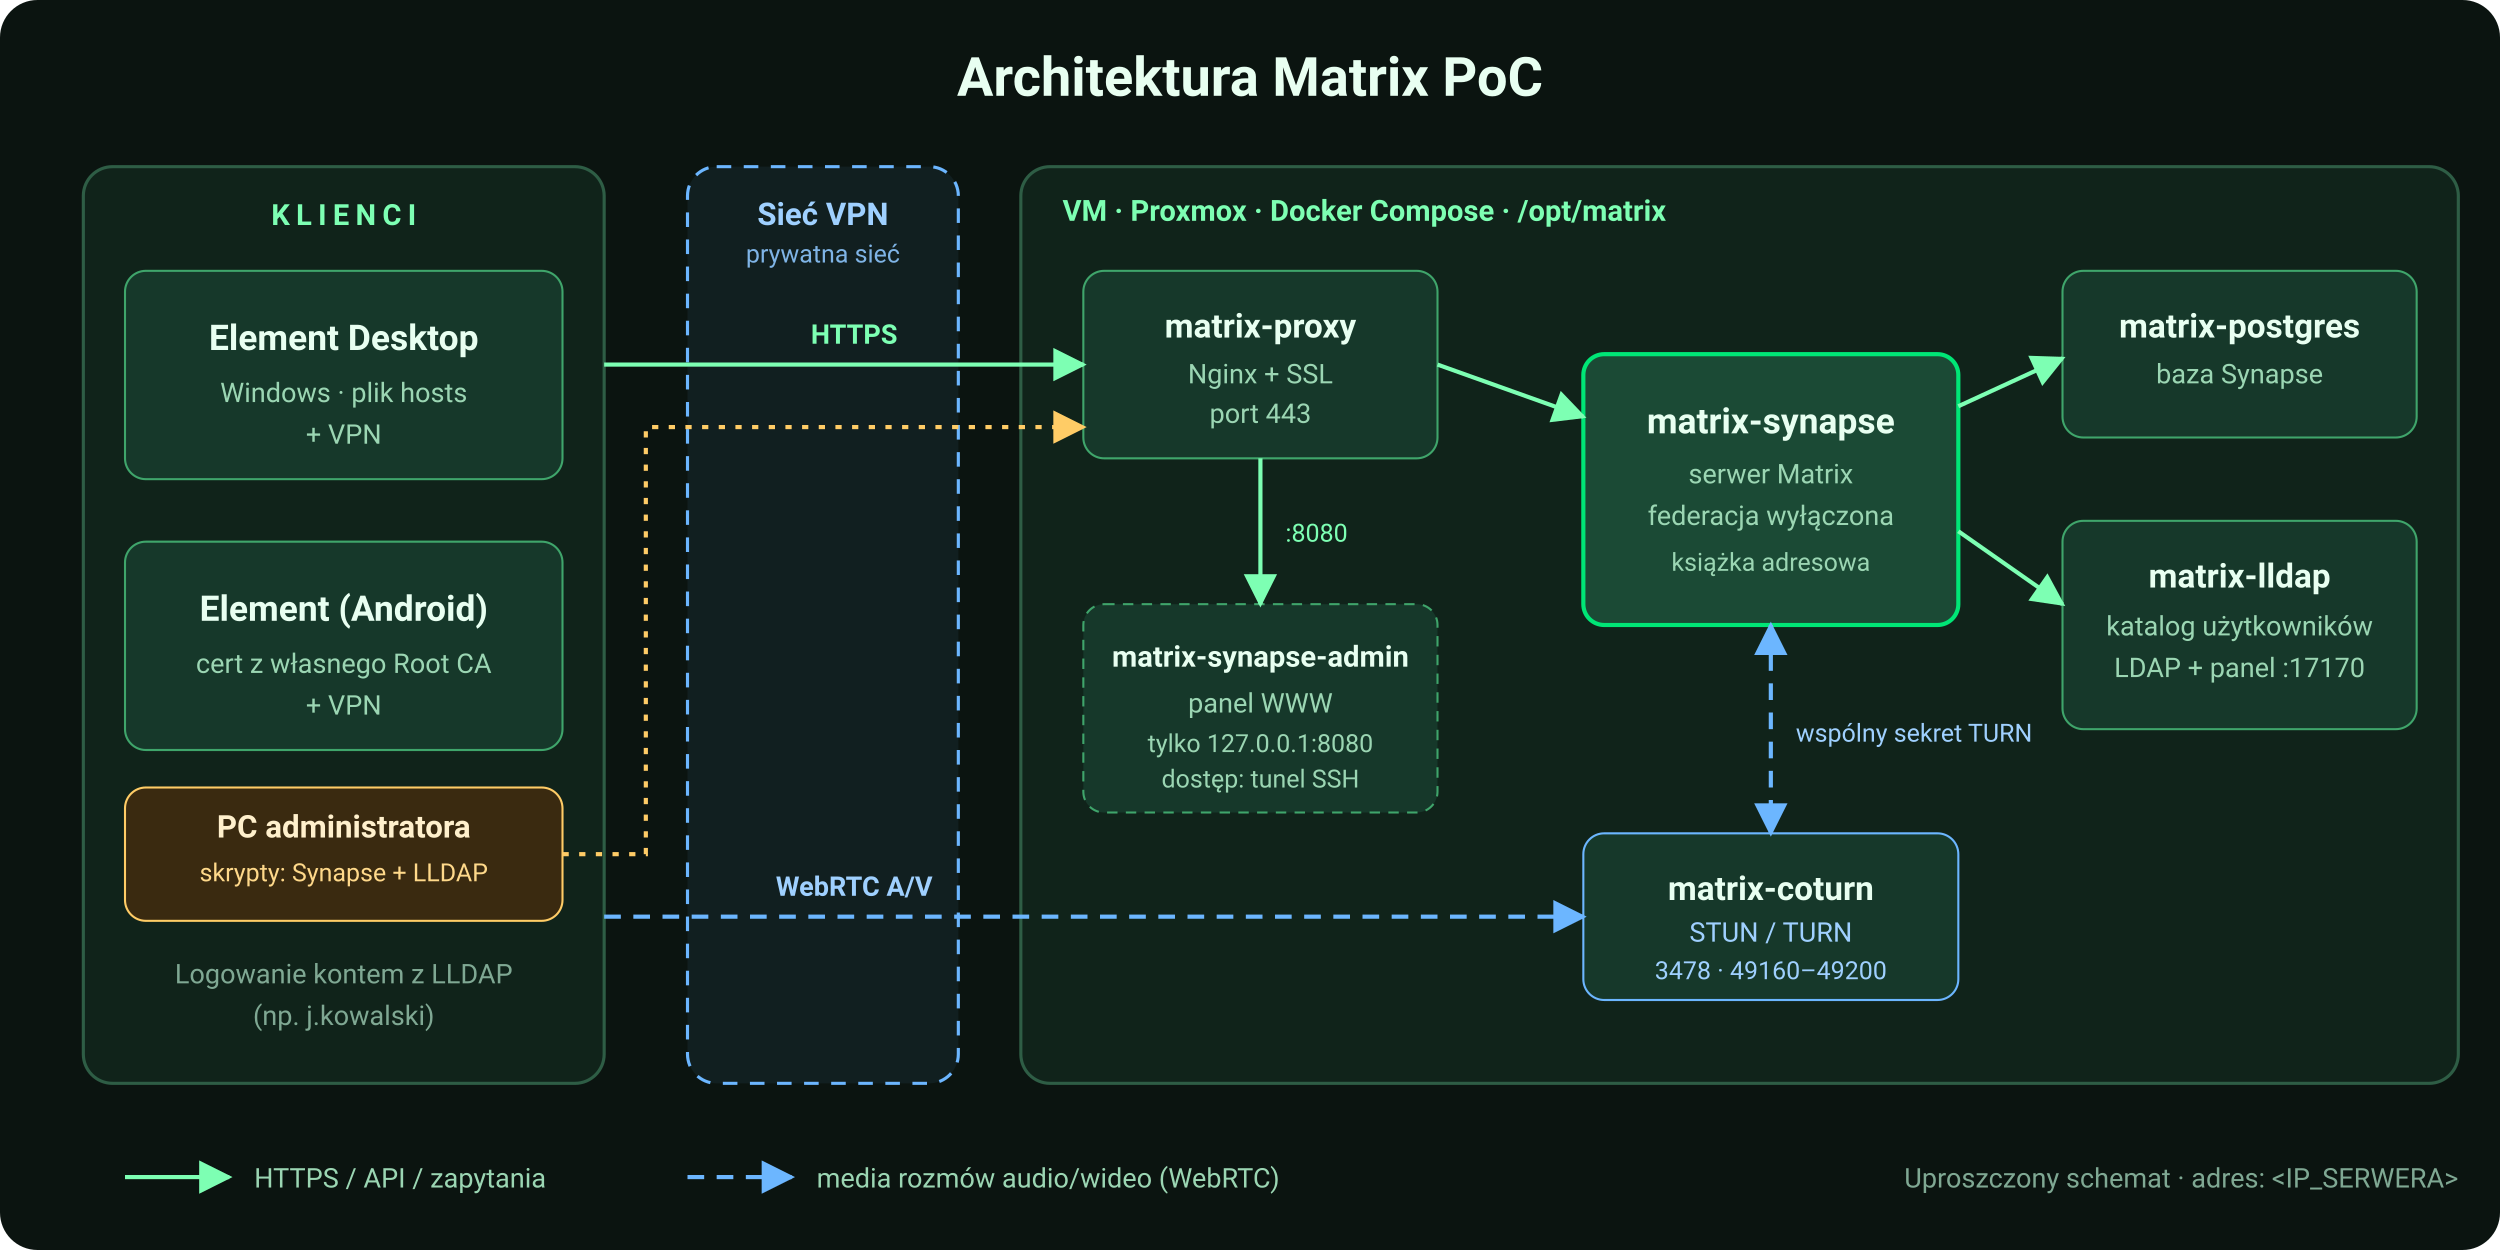
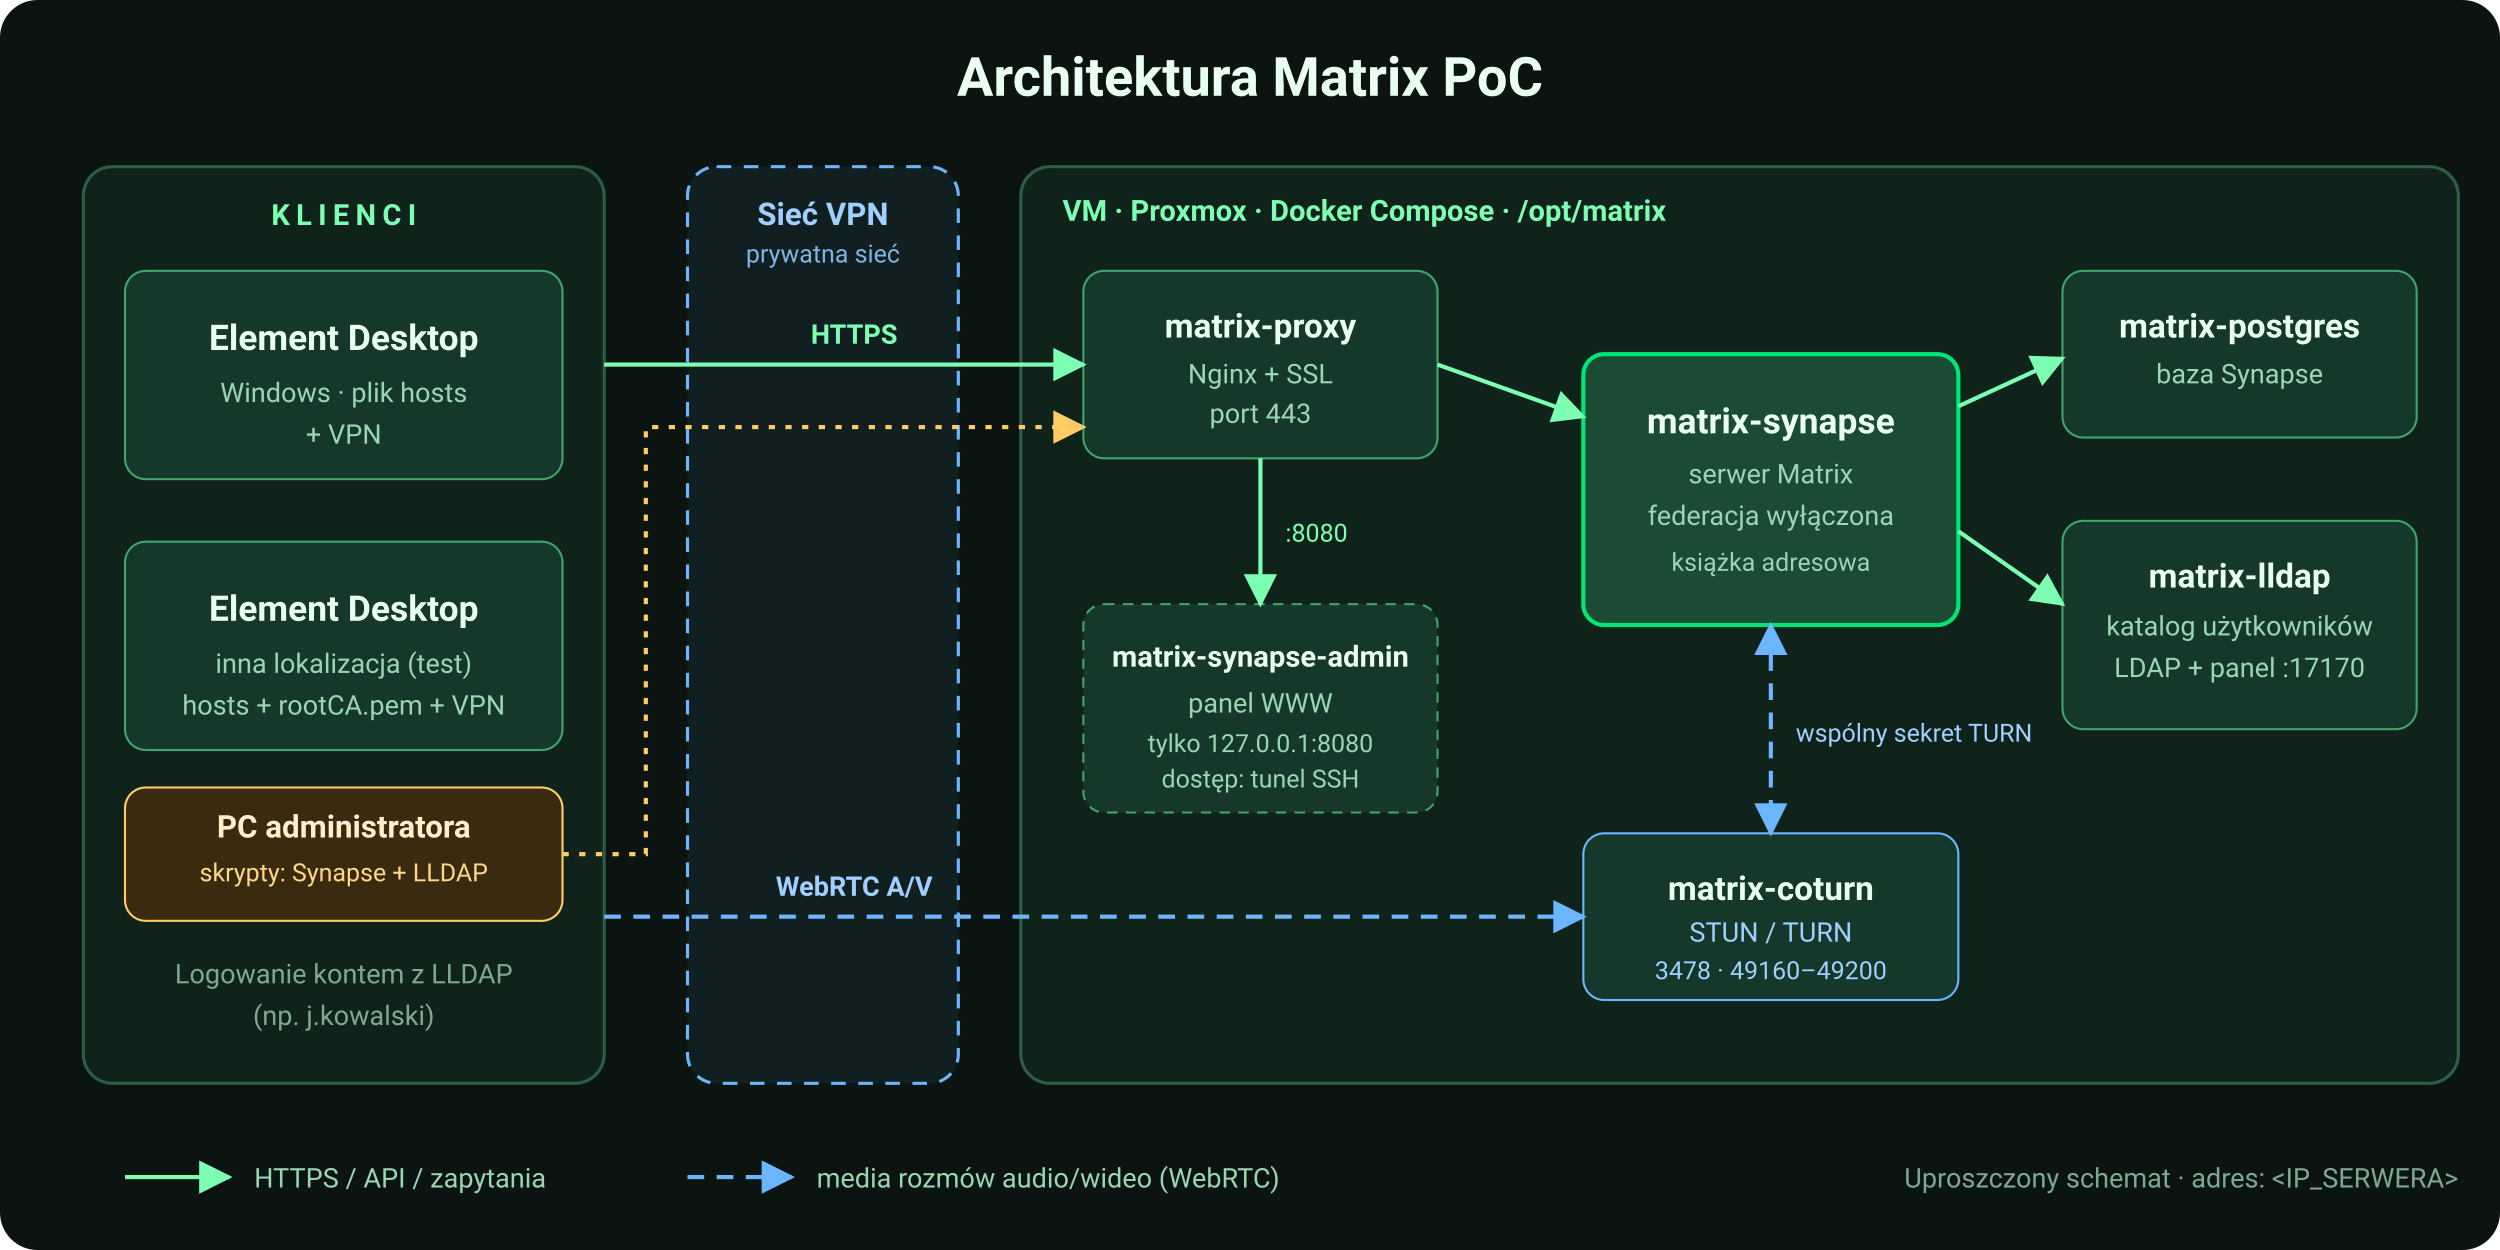
<svg xmlns="http://www.w3.org/2000/svg" viewBox="0 0 1200 600" width="1200" height="600" font-family="'Segoe UI', Roboto, Helvetica, Arial, sans-serif" role="img" aria-labelledby="t d">
  <defs>
    <marker id="arr" viewBox="0 0 10 10" refX="9" refY="5" markerWidth="8" markerHeight="8" orient="auto-start-reverse">
      <path d="M0,0 L10,5 L0,10 z" fill="#7dffb3" />
    </marker>
    <marker id="arrB" viewBox="0 0 10 10" refX="9" refY="5" markerWidth="8" markerHeight="8" orient="auto-start-reverse">
      <path d="M0,0 L10,5 L0,10 z" fill="#6cb6ff" />
    </marker>
    <marker id="arrY" viewBox="0 0 10 10" refX="9" refY="5" markerWidth="8" markerHeight="8" orient="auto-start-reverse">
      <path d="M0,0 L10,5 L0,10 z" fill="#ffcc66" />
    </marker>
  </defs>
  <rect width="1200" height="600" rx="18" fill="#0b1410" />
  <text x="600" y="46" text-anchor="middle" font-size="26" font-weight="700" fill="#e8fff1">Architektura Matrix PoC</text>
  <rect x="40" y="80" width="250" height="440" rx="14" fill="#10231a" stroke="#2e5d45" stroke-width="1.5" />
  <text x="165" y="108" text-anchor="middle" font-size="14" font-weight="700" letter-spacing="3" fill="#7dffb3">KLIENCI</text>
  <rect x="60" y="130" width="210" height="100" rx="10" fill="#16382a" stroke="#3fa56b" />
  <text x="165" y="168" text-anchor="middle" font-size="17" font-weight="700" fill="#e8fff1">Element Desktop</text>
  <text x="165" y="193" text-anchor="middle" font-size="13" fill="#9bd6b3">Windows · plik hosts</text>
  <text x="165" y="213" text-anchor="middle" font-size="13" fill="#9bd6b3">+ VPN</text>
  <rect x="60" y="260" width="210" height="100" rx="10" fill="#16382a" stroke="#3fa56b" />
-   <text x="165" y="298" text-anchor="middle" font-size="17" font-weight="700" fill="#e8fff1">Element (Android)</text>
-   <text x="165" y="323" text-anchor="middle" font-size="13" fill="#9bd6b3">cert z własnego Root CA</text>
-   <text x="165" y="343" text-anchor="middle" font-size="13" fill="#9bd6b3">+ VPN</text>
+   <text x="165" y="298" text-anchor="middle" font-size="17" font-weight="700" fill="#e8fff1">Element Desktop</text>
+   <text x="165" y="323" text-anchor="middle" font-size="13" fill="#9bd6b3">inna lokalizacja (test)</text>
+   <text x="165" y="343" text-anchor="middle" font-size="13" fill="#9bd6b3">hosts + rootCA.pem + VPN</text>
  <text x="165" y="472" text-anchor="middle" font-size="13" fill="#7fa893">Logowanie kontem z LLDAP</text>
  <text x="165" y="492" text-anchor="middle" font-size="13" fill="#7fa893">(np. j.kowalski)</text>
  <rect x="60" y="378" width="210" height="64" rx="10" fill="#3a2a10" stroke="#ffcc66" />
  <text x="165" y="402" text-anchor="middle" font-size="15" font-weight="700" fill="#fff0cc">PC administratora</text>
  <text x="165" y="423" text-anchor="middle" font-size="12" fill="#ffd98a">skrypty: Synapse + LLDAP</text>
  <rect x="330" y="80" width="130" height="440" rx="14" fill="#6cb6ff" fill-opacity="0.07" stroke="#6cb6ff" stroke-width="1.5" stroke-dasharray="7 6" />
  <text x="395" y="108" text-anchor="middle" font-size="15" font-weight="700" fill="#9fd0ff">Sieć VPN</text>
  <text x="395" y="126" text-anchor="middle" font-size="12" fill="#7fb4e6">prywatna sieć</text>
  <rect x="490" y="80" width="690" height="440" rx="14" fill="#10231a" stroke="#2e5d45" stroke-width="1.5" />
  <text x="510" y="106" font-size="14" font-weight="700" fill="#7dffb3">VM · Proxmox · Docker Compose · /opt/matrix</text>
  <g>
    <rect x="520" y="130" width="170" height="90" rx="10" fill="#16382a" stroke="#3fa56b" />
    <text x="605" y="162" text-anchor="middle" font-size="16" font-weight="700" fill="#e8fff1">matrix-proxy</text>
    <text x="605" y="184" text-anchor="middle" font-size="13" fill="#9bd6b3">Nginx + SSL</text>
    <text x="605" y="203" text-anchor="middle" font-size="13" fill="#9bd6b3">port 443</text>
    <rect x="760" y="170" width="180" height="130" rx="10" fill="#1b4a35" stroke="#00e676" stroke-width="2" />
    <text x="850" y="208" text-anchor="middle" font-size="17" font-weight="700" fill="#e8fff1">matrix-synapse</text>
    <text x="850" y="232" text-anchor="middle" font-size="13" fill="#9bd6b3">serwer Matrix</text>
    <text x="850" y="252" text-anchor="middle" font-size="13" fill="#9bd6b3">federacja wyłączona</text>
    <text x="850" y="274" text-anchor="middle" font-size="12" fill="#9bd6b3">książka adresowa</text>
    <rect x="520" y="290" width="170" height="100" rx="10" fill="#16382a" stroke="#3fa56b" stroke-dasharray="5 4" />
    <text x="605" y="320" text-anchor="middle" font-size="14" font-weight="700" fill="#e8fff1">matrix-synapse-admin</text>
    <text x="605" y="342" text-anchor="middle" font-size="13" fill="#9bd6b3">panel WWW</text>
    <text x="605" y="361" text-anchor="middle" font-size="12" fill="#9bd6b3">tylko 127.0.0.1:8080</text>
    <text x="605" y="378" text-anchor="middle" font-size="12" fill="#9bd6b3">dostęp: tunel SSH</text>
    <rect x="990" y="130" width="170" height="80" rx="10" fill="#16382a" stroke="#3fa56b" />
    <text x="1075" y="162" text-anchor="middle" font-size="16" font-weight="700" fill="#e8fff1">matrix-postgres</text>
    <text x="1075" y="184" text-anchor="middle" font-size="13" fill="#9bd6b3">baza Synapse</text>
    <rect x="990" y="250" width="170" height="100" rx="10" fill="#16382a" stroke="#3fa56b" />
    <text x="1075" y="282" text-anchor="middle" font-size="16" font-weight="700" fill="#e8fff1">matrix-lldap</text>
    <text x="1075" y="305" text-anchor="middle" font-size="13" fill="#9bd6b3">katalog użytkowników</text>
    <text x="1075" y="325" text-anchor="middle" font-size="13" fill="#9bd6b3">LDAP + panel :17170</text>
    <rect x="760" y="400" width="180" height="80" rx="10" fill="#16382a" stroke="#6cb6ff" />
    <text x="850" y="432" text-anchor="middle" font-size="16" font-weight="700" fill="#e8fff1">matrix-coturn</text>
    <text x="850" y="452" text-anchor="middle" font-size="13" fill="#9fd0ff">STUN / TURN</text>
    <text x="850" y="470" text-anchor="middle" font-size="12" fill="#9fd0ff">3478 · 49160–49200</text>
  </g>
  <g fill="none" stroke-width="2">
    <path d="M290 175 L520 175" stroke="#7dffb3" marker-end="url(#arr)" />
    <path d="M290 440 L760 440" stroke="#6cb6ff" stroke-dasharray="8 6" marker-end="url(#arrB)" />
    <path d="M690 175 L760 200" stroke="#7dffb3" marker-end="url(#arr)" />
    <path d="M940 195 L990 172" stroke="#7dffb3" marker-end="url(#arr)" />
    <path d="M940 255 L990 290" stroke="#7dffb3" marker-end="url(#arr)" />
    <path d="M850 300 L850 400" stroke="#6cb6ff" stroke-dasharray="8 6" marker-start="url(#arrB)" marker-end="url(#arrB)" />
    <path d="M605 220 L605 290" stroke="#7dffb3" marker-end="url(#arr)" />
    <path d="M270 410 L310 410 L310 205 L520 205" stroke="#ffcc66" stroke-dasharray="3 5" marker-end="url(#arrY)" />
  </g>
  <text x="410" y="165" text-anchor="middle" font-size="13" font-weight="600" fill="#7dffb3">HTTPS</text>
  <text x="410" y="430" text-anchor="middle" font-size="13" font-weight="600" fill="#9fd0ff">WebRTC A/V</text>
  <text x="862" y="356" font-size="12" fill="#9fd0ff">wspólny sekret TURN</text>
  <text x="617" y="260" font-size="12" fill="#7dffb3">:8080</text>
  <g font-size="13" fill="#9bd6b3">
    <path d="M60 565 L110 565" stroke="#7dffb3" stroke-width="2" marker-end="url(#arr)" />
    <text x="122" y="570">HTTPS / API / zapytania</text>
    <path d="M330 565 L380 565" stroke="#6cb6ff" stroke-width="2" stroke-dasharray="8 6" marker-end="url(#arrB)" />
    <text x="392" y="570">media rozmów audio/wideo (WebRTC)</text>
    <text x="1180" y="570" text-anchor="end" fill="#7fa893">Uproszczony schemat · adres: &lt;IP_SERWERA&gt;</text>
  </g>
</svg>
